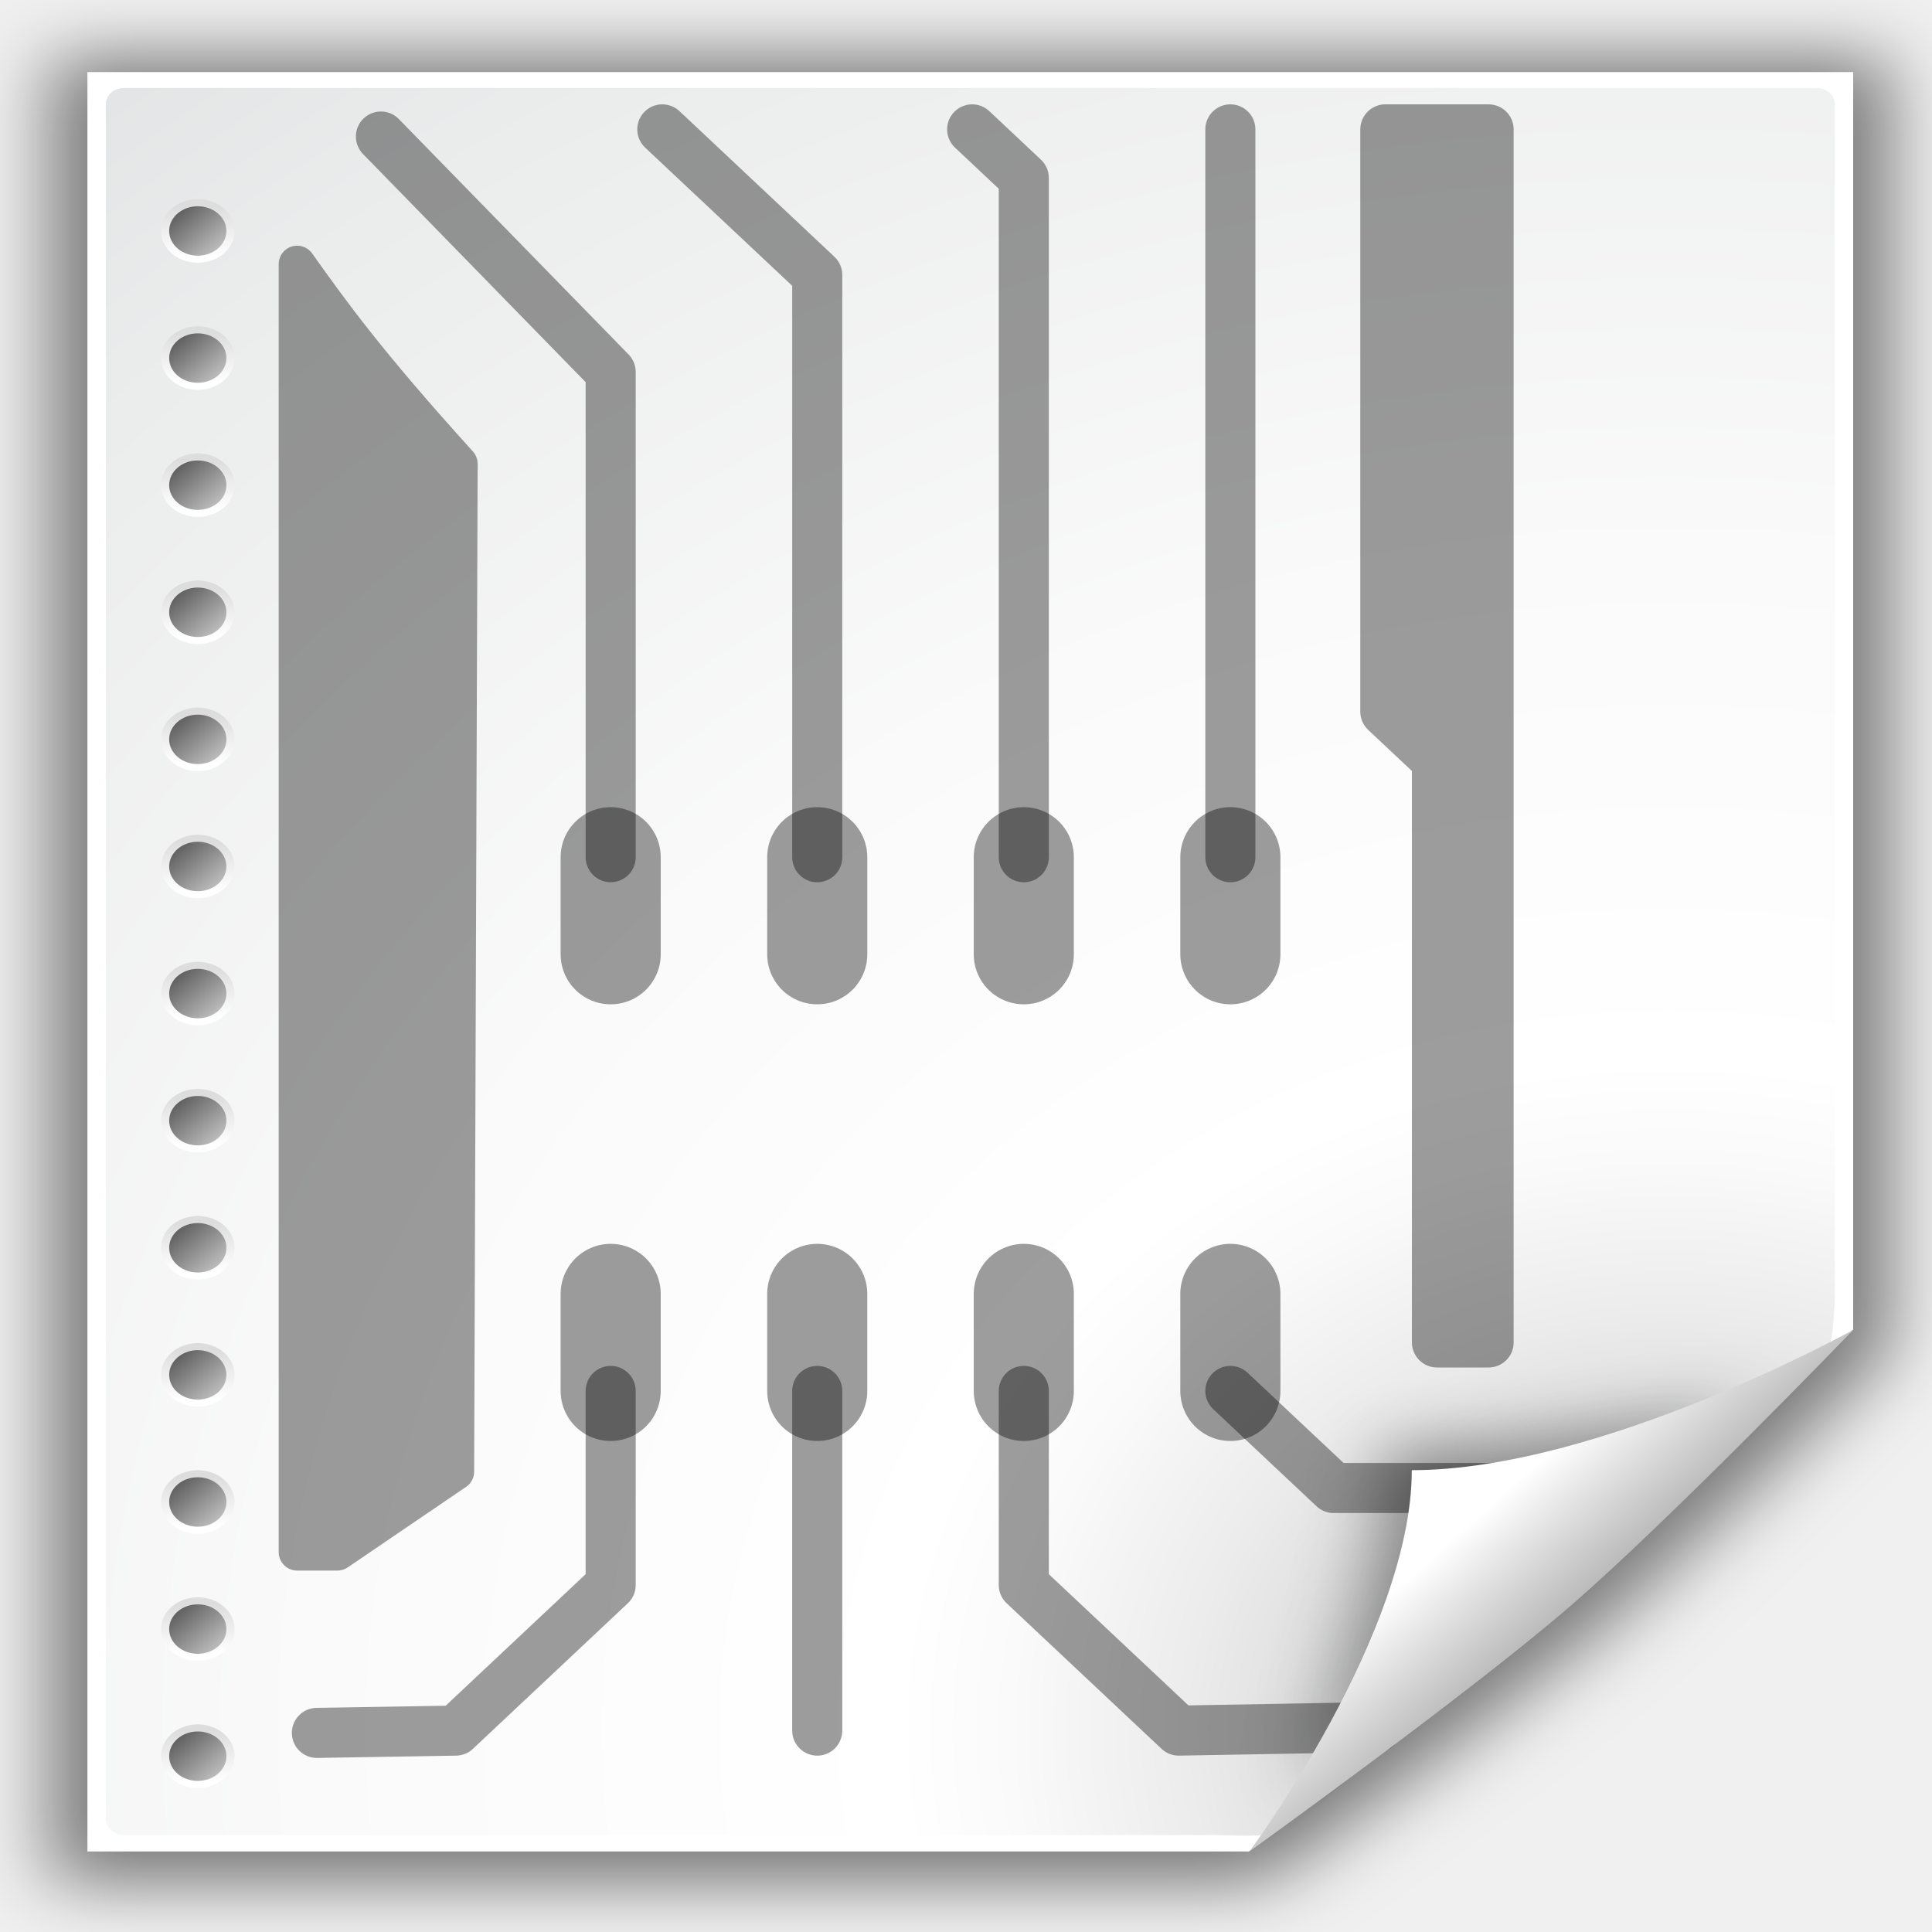
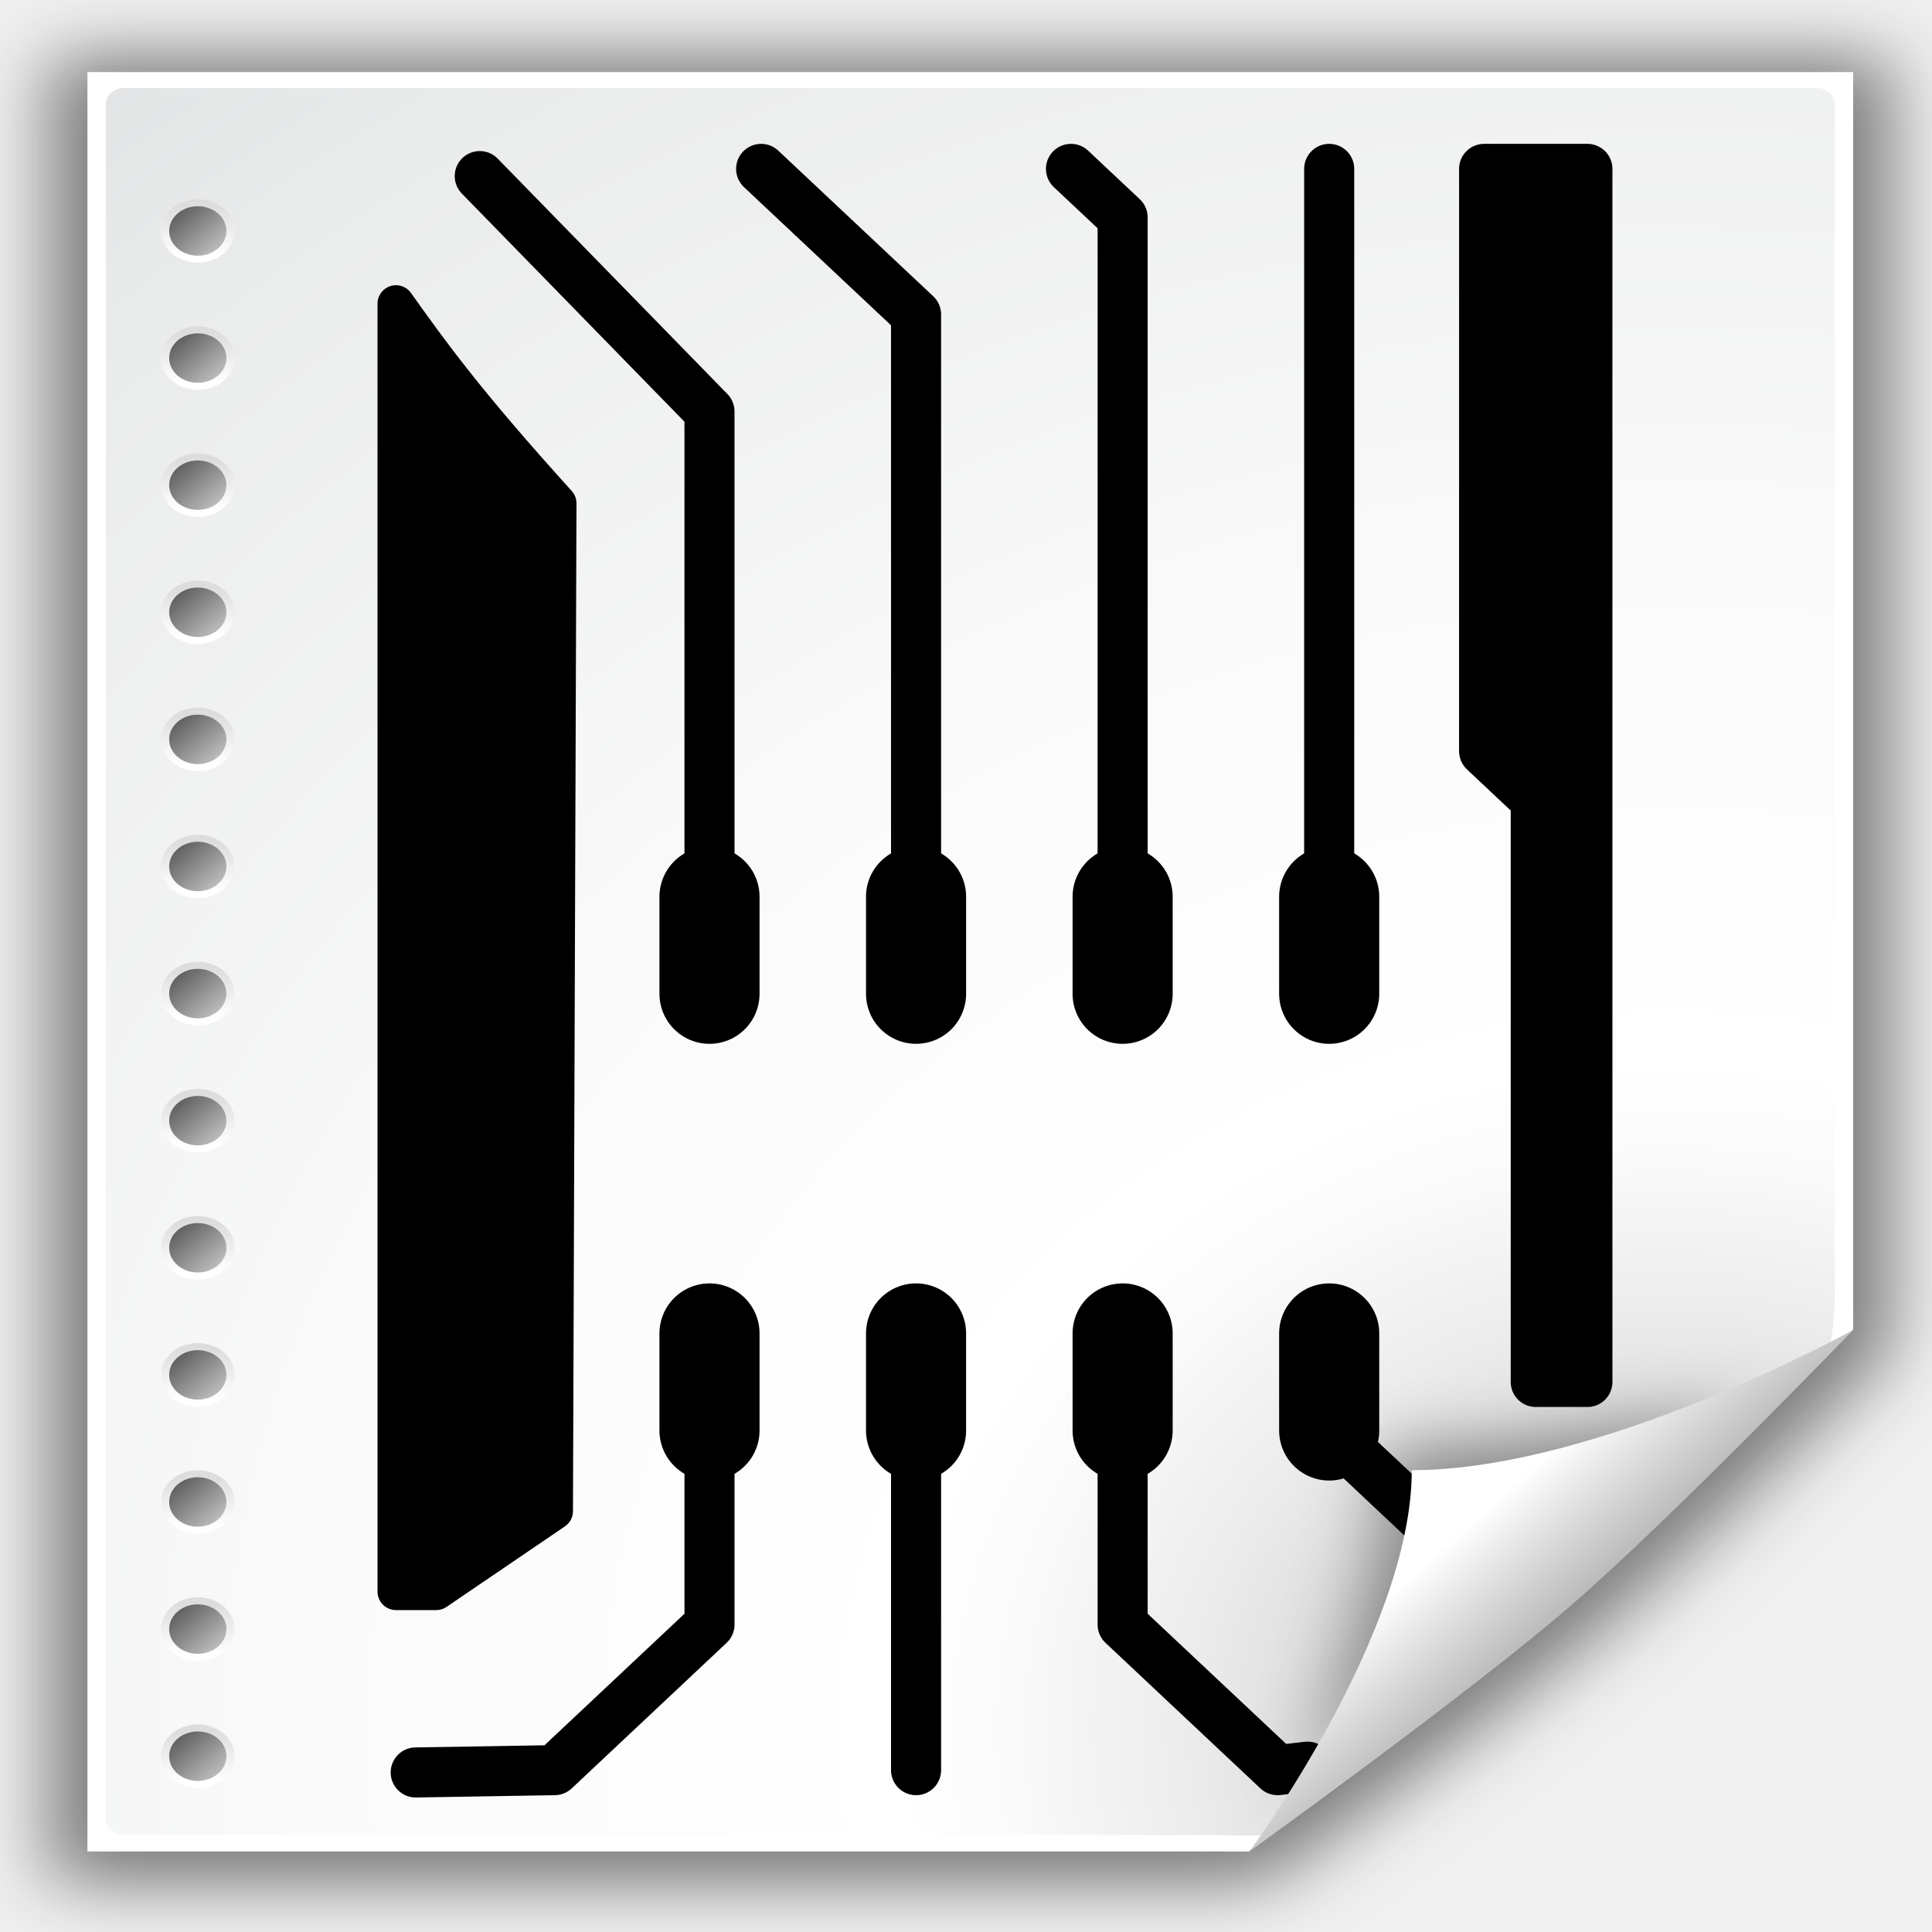
<svg xmlns="http://www.w3.org/2000/svg" xmlns:xlink="http://www.w3.org/1999/xlink" height="48" width="48" version="1.0" id="svg2">
  <defs id="defs4">
    <filter id="bb" color-interpolation-filters="sRGB">
      <feGaussianBlur stdDeviation="2.079" id="feGaussianBlur7" />
    </filter>
    <radialGradient id="az" gradientUnits="userSpaceOnUse" cy="112.3" cx="102" gradientTransform="matrix(0.2102544,0,0,0.2068379,-0.544602,-0.4478129)" r="139.56">
      <stop stop-color="#b7b8b9" offset="0" id="stop203" />
      <stop stop-color="#ececec" offset=".189" id="stop205" />
      <stop stop-color="#fafafa" offset=".257" id="stop207" />
      <stop stop-color="#fff" offset=".301" id="stop209" />
      <stop stop-color="#fafafa" offset=".531" id="stop211" />
      <stop stop-color="#ebecec" offset=".845" id="stop213" />
      <stop stop-color="#e1e2e3" offset="1" id="stop215" />
    </radialGradient>
    <clipPath id="ba">
      <path d="M 72,88 40,120 H 32 V 80 h 40 v 8 z" id="path10" style="fill-rule:evenodd" />
    </clipPath>
    <filter id="bc" height="1.384" width="1.384" color-interpolation-filters="sRGB" y="-0.192" x="-0.192">
      <feGaussianBlur stdDeviation="1.945" id="feGaussianBlur13" />
    </filter>
    <linearGradient id="bn" y2="172.44" gradientUnits="userSpaceOnUse" x2="153" gradientTransform="translate(-143,-64)" y1="175.56" x1="153">
      <stop stop-color="#fff" offset="0" id="stop16-8" />
      <stop stop-color="#ddd" offset="1" id="stop18-7" />
    </linearGradient>
    <linearGradient id="bo" y2="172.9" gradientUnits="userSpaceOnUse" x2="151.9" gradientTransform="translate(-143,-64)" y1="175.1" x1="154.1">
      <stop stop-color="#bbb" offset="0" id="stop21-2" />
      <stop stop-color="#616161" offset="1" id="stop23-8" />
    </linearGradient>
    <linearGradient id="bp" y2="164.44" gradientUnits="userSpaceOnUse" x2="153" gradientTransform="translate(-143,-64)" y1="167.56" x1="153">
      <stop stop-color="#fff" offset="0" id="stop26-2" />
      <stop stop-color="#ddd" offset="1" id="stop28-9" />
    </linearGradient>
    <linearGradient id="bq" y2="164.9" gradientUnits="userSpaceOnUse" x2="151.9" gradientTransform="translate(-143,-64)" y1="167.1" x1="154.1">
      <stop stop-color="#bbb" offset="0" id="stop31" />
      <stop stop-color="#616161" offset="1" id="stop33-9" />
    </linearGradient>
    <linearGradient id="br" y2="156.44" gradientUnits="userSpaceOnUse" x2="153" gradientTransform="translate(-143,-64)" y1="159.56" x1="153">
      <stop stop-color="#fff" offset="0" id="stop36" />
      <stop stop-color="#ddd" offset="1" id="stop38-6" />
    </linearGradient>
    <linearGradient id="bs" y2="156.9" gradientUnits="userSpaceOnUse" x2="151.9" gradientTransform="translate(-143,-64)" y1="159.1" x1="154.1">
      <stop stop-color="#bbb" offset="0" id="stop41" />
      <stop stop-color="#616161" offset="1" id="stop43-0" />
    </linearGradient>
    <linearGradient id="bt" y2="148.44" gradientUnits="userSpaceOnUse" x2="153" gradientTransform="translate(-143,-64)" y1="151.56" x1="153">
      <stop stop-color="#fff" offset="0" id="stop46" />
      <stop stop-color="#ddd" offset="1" id="stop48" />
    </linearGradient>
    <linearGradient id="bu" y2="148.9" gradientUnits="userSpaceOnUse" x2="151.9" gradientTransform="translate(-143,-64)" y1="151.1" x1="154.1">
      <stop stop-color="#bbb" offset="0" id="stop51-2" />
      <stop stop-color="#616161" offset="1" id="stop53" />
    </linearGradient>
    <linearGradient id="bv" y2="140.44" gradientUnits="userSpaceOnUse" x2="153" gradientTransform="translate(-143,-64)" y1="143.56" x1="153">
      <stop stop-color="#fff" offset="0" id="stop56" />
      <stop stop-color="#ddd" offset="1" id="stop58" />
    </linearGradient>
    <linearGradient id="bw" y2="140.9" gradientUnits="userSpaceOnUse" x2="151.9" gradientTransform="translate(-143,-64)" y1="143.1" x1="154.1">
      <stop stop-color="#bbb" offset="0" id="stop61" />
      <stop stop-color="#616161" offset="1" id="stop63" />
    </linearGradient>
    <linearGradient id="bx" y2="132.44" gradientUnits="userSpaceOnUse" x2="153" gradientTransform="translate(-143,-64)" y1="135.56" x1="153">
      <stop stop-color="#fff" offset="0" id="stop66" />
      <stop stop-color="#ddd" offset="1" id="stop68" />
    </linearGradient>
    <linearGradient id="by" y2="132.9" gradientUnits="userSpaceOnUse" x2="151.9" gradientTransform="translate(-143,-64)" y1="135.1" x1="154.1">
      <stop stop-color="#bbb" offset="0" id="stop71" />
      <stop stop-color="#616161" offset="1" id="stop73" />
    </linearGradient>
    <linearGradient id="bz" y2="124.44" gradientUnits="userSpaceOnUse" x2="153" gradientTransform="translate(-143,-64)" y1="127.56" x1="153">
      <stop stop-color="#fff" offset="0" id="stop76" />
      <stop stop-color="#ddd" offset="1" id="stop78" />
    </linearGradient>
    <linearGradient id="ca" y2="124.9" gradientUnits="userSpaceOnUse" x2="151.9" gradientTransform="translate(-143,-64)" y1="127.1" x1="154.1">
      <stop stop-color="#bbb" offset="0" id="stop81" />
      <stop stop-color="#616161" offset="1" id="stop83" />
    </linearGradient>
    <linearGradient id="cb" y2="116.44" gradientUnits="userSpaceOnUse" x2="153" gradientTransform="translate(-143,-64)" y1="119.56" x1="153">
      <stop stop-color="#fff" offset="0" id="stop86" />
      <stop stop-color="#ddd" offset="1" id="stop88" />
    </linearGradient>
    <linearGradient id="cc" y2="116.9" gradientUnits="userSpaceOnUse" x2="151.9" gradientTransform="translate(-143,-64)" y1="119.1" x1="154.1">
      <stop stop-color="#bbb" offset="0" id="stop91" />
      <stop stop-color="#616161" offset="1" id="stop93" />
    </linearGradient>
    <linearGradient id="cd" y2="108.44" gradientUnits="userSpaceOnUse" x2="153" gradientTransform="translate(-143,-64)" y1="111.56" x1="153">
      <stop stop-color="#fff" offset="0" id="stop96" />
      <stop stop-color="#ddd" offset="1" id="stop98" />
    </linearGradient>
    <linearGradient id="ce" y2="108.9" gradientUnits="userSpaceOnUse" x2="151.9" gradientTransform="translate(-143,-64)" y1="111.1" x1="154.1">
      <stop stop-color="#bbb" offset="0" id="stop101" />
      <stop stop-color="#616161" offset="1" id="stop103" />
    </linearGradient>
    <linearGradient id="cf" y2="100.44" gradientUnits="userSpaceOnUse" x2="153" gradientTransform="translate(-143,-64)" y1="103.56" x1="153">
      <stop stop-color="#fff" offset="0" id="stop106" />
      <stop stop-color="#ddd" offset="1" id="stop108" />
    </linearGradient>
    <linearGradient id="cg" y2="100.9" gradientUnits="userSpaceOnUse" x2="151.9" gradientTransform="translate(-143,-64)" y1="103.1" x1="154.1">
      <stop stop-color="#bbb" offset="0" id="stop111" />
      <stop stop-color="#616161" offset="1" id="stop113" />
    </linearGradient>
    <linearGradient id="ch" y2="92.444" gradientUnits="userSpaceOnUse" x2="153" gradientTransform="translate(-143,-64)" y1="95.557" x1="153">
      <stop stop-color="#fff" offset="0" id="stop116" />
      <stop stop-color="#ddd" offset="1" id="stop118" />
    </linearGradient>
    <linearGradient id="at" y2="92.9" gradientUnits="userSpaceOnUse" x2="151.9" gradientTransform="translate(-143,-64)" y1="95.101" x1="154.1">
      <stop stop-color="#bbb" offset="0" id="stop121" />
      <stop stop-color="#616161" offset="1" id="stop123" />
    </linearGradient>
    <linearGradient id="au" y2="84.444" gradientUnits="userSpaceOnUse" x2="153" gradientTransform="translate(-143,-64)" y1="87.557" x1="153">
      <stop stop-color="#fff" offset="0" id="stop126" />
      <stop stop-color="#ddd" offset="1" id="stop128" />
    </linearGradient>
    <linearGradient id="av" y2="84.9" gradientUnits="userSpaceOnUse" x2="151.9" gradientTransform="translate(-143,-64)" y1="87.101" x1="154.1">
      <stop stop-color="#bbb" offset="0" id="stop131" />
      <stop stop-color="#616161" offset="1" id="stop133" />
    </linearGradient>
    <linearGradient id="aw" y2="76.444" gradientUnits="userSpaceOnUse" x2="153" gradientTransform="translate(-143,-64)" y1="79.557" x1="153">
      <stop stop-color="#fff" offset="0" id="stop136" />
      <stop stop-color="#ddd" offset="1" id="stop138" />
    </linearGradient>
    <linearGradient id="ax" y2="76.9" gradientUnits="userSpaceOnUse" x2="151.9" gradientTransform="translate(-143,-64)" y1="79.101" x1="154.1">
      <stop stop-color="#bbb" offset="0" id="stop141" />
      <stop stop-color="#616161" offset="1" id="stop143" />
    </linearGradient>
    <linearGradient id="bd" y2="99.255" gradientUnits="userSpaceOnUse" x2="91.229" gradientTransform="matrix(0.2102544,0,0,0.2069116,-0.544602,-0.4483919)" y1="106.41" x1="98.617">
      <stop stop-color="#a2a2a2" offset="0" id="stop193" />
      <stop stop-color="#fff" offset="1" id="stop195" />
    </linearGradient>
    <linearGradient xlink:href="#bd" id="linearGradient3373" gradientUnits="userSpaceOnUse" gradientTransform="matrix(0.4569897,0,0,0.3947228,-5.139558,-1.366741)" x1="98.617" y1="106.41" x2="91.229" y2="99.255" />
    <radialGradient xlink:href="#az" id="radialGradient3436" gradientUnits="userSpaceOnUse" gradientTransform="matrix(0.4569897,0,0,0.3945823,-5.139558,-1.365636)" cx="102" cy="112.3" r="139.56" />
    <linearGradient xlink:href="#bn" id="linearGradient3441" gradientUnits="userSpaceOnUse" gradientTransform="translate(-143,-64)" x1="153" y1="175.56" x2="153" y2="172.44" />
    <linearGradient xlink:href="#bo" id="linearGradient3443" gradientUnits="userSpaceOnUse" gradientTransform="translate(-143,-64)" x1="154.1" y1="175.1" x2="151.9" y2="172.9" />
    <linearGradient xlink:href="#bp" id="linearGradient3445" gradientUnits="userSpaceOnUse" gradientTransform="translate(-143,-64)" x1="153" y1="167.56" x2="153" y2="164.44" />
    <linearGradient xlink:href="#bq" id="linearGradient3447" gradientUnits="userSpaceOnUse" gradientTransform="translate(-143,-64)" x1="154.1" y1="167.1" x2="151.9" y2="164.9" />
    <linearGradient xlink:href="#br" id="linearGradient3449" gradientUnits="userSpaceOnUse" gradientTransform="translate(-143,-64)" x1="153" y1="159.56" x2="153" y2="156.44" />
    <linearGradient xlink:href="#bs" id="linearGradient3451" gradientUnits="userSpaceOnUse" gradientTransform="translate(-143,-64)" x1="154.1" y1="159.1" x2="151.9" y2="156.9" />
    <linearGradient xlink:href="#bt" id="linearGradient3453" gradientUnits="userSpaceOnUse" gradientTransform="translate(-143,-64)" x1="153" y1="151.56" x2="153" y2="148.44" />
    <linearGradient xlink:href="#bu" id="linearGradient3455" gradientUnits="userSpaceOnUse" gradientTransform="translate(-143,-64)" x1="154.1" y1="151.1" x2="151.9" y2="148.9" />
    <linearGradient xlink:href="#bv" id="linearGradient3457" gradientUnits="userSpaceOnUse" gradientTransform="translate(-143,-64)" x1="153" y1="143.56" x2="153" y2="140.44" />
    <linearGradient xlink:href="#bw" id="linearGradient3459" gradientUnits="userSpaceOnUse" gradientTransform="translate(-143,-64)" x1="154.1" y1="143.1" x2="151.9" y2="140.9" />
    <linearGradient xlink:href="#bx" id="linearGradient3461" gradientUnits="userSpaceOnUse" gradientTransform="translate(-143,-64)" x1="153" y1="135.56" x2="153" y2="132.44" />
    <linearGradient xlink:href="#by" id="linearGradient3463" gradientUnits="userSpaceOnUse" gradientTransform="translate(-143,-64)" x1="154.1" y1="135.1" x2="151.9" y2="132.9" />
    <linearGradient xlink:href="#bz" id="linearGradient3465" gradientUnits="userSpaceOnUse" gradientTransform="translate(-143,-64)" x1="153" y1="127.56" x2="153" y2="124.44" />
    <linearGradient xlink:href="#ca" id="linearGradient3467" gradientUnits="userSpaceOnUse" gradientTransform="translate(-143,-64)" x1="154.1" y1="127.1" x2="151.9" y2="124.9" />
    <linearGradient xlink:href="#cb" id="linearGradient3469" gradientUnits="userSpaceOnUse" gradientTransform="translate(-143,-64)" x1="153" y1="119.56" x2="153" y2="116.44" />
    <linearGradient xlink:href="#cc" id="linearGradient3471" gradientUnits="userSpaceOnUse" gradientTransform="translate(-143,-64)" x1="154.1" y1="119.1" x2="151.9" y2="116.9" />
    <linearGradient xlink:href="#cd" id="linearGradient3473" gradientUnits="userSpaceOnUse" gradientTransform="translate(-143,-64)" x1="153" y1="111.56" x2="153" y2="108.44" />
    <linearGradient xlink:href="#ce" id="linearGradient3475" gradientUnits="userSpaceOnUse" gradientTransform="translate(-143,-64)" x1="154.1" y1="111.1" x2="151.9" y2="108.9" />
    <linearGradient xlink:href="#cf" id="linearGradient3477" gradientUnits="userSpaceOnUse" gradientTransform="translate(-143,-64)" x1="153" y1="103.56" x2="153" y2="100.44" />
    <linearGradient xlink:href="#cg" id="linearGradient3479" gradientUnits="userSpaceOnUse" gradientTransform="translate(-143,-64)" x1="154.1" y1="103.1" x2="151.9" y2="100.9" />
    <linearGradient xlink:href="#ch" id="linearGradient3481" gradientUnits="userSpaceOnUse" gradientTransform="translate(-143,-64)" x1="153" y1="95.557" x2="153" y2="92.444" />
    <linearGradient xlink:href="#at" id="linearGradient3483" gradientUnits="userSpaceOnUse" gradientTransform="translate(-143,-64)" x1="154.1" y1="95.101" x2="151.9" y2="92.9" />
    <linearGradient xlink:href="#au" id="linearGradient3485" gradientUnits="userSpaceOnUse" gradientTransform="translate(-143,-64)" x1="153" y1="87.557" x2="153" y2="84.444" />
    <linearGradient xlink:href="#av" id="linearGradient3487" gradientUnits="userSpaceOnUse" gradientTransform="translate(-143,-64)" x1="154.1" y1="87.101" x2="151.9" y2="84.9" />
    <linearGradient xlink:href="#aw" id="linearGradient3489" gradientUnits="userSpaceOnUse" gradientTransform="translate(-143,-64)" x1="153" y1="79.557" x2="153" y2="76.444" />
    <linearGradient xlink:href="#ax" id="linearGradient3491" gradientUnits="userSpaceOnUse" gradientTransform="translate(-143,-64)" x1="154.1" y1="79.101" x2="151.9" y2="76.9" />
  </defs>
  <path d="m 16,8 v 112 h 63.187 c 3e-6,0 11.906,-9.906 17.406,-15.406 C 102.09,99.106 112,87.2 112,87.2 V 8.012 H 16 z" transform="matrix(0.4760246,0,0,0.4052968,-6.358139,-1.846035)" id="path217" style="opacity:0.5;filter:url(#bb)" />
  <path d="m 2.172,1.791 0,44.209 28.857,0 15.013,-12.968 0,-31.241 -43.87,0 z" id="path219" style="fill:#ffffff" />
  <path d="m 3.086,2.186 c -0.252,0 -0.457,0.177 -0.457,0.395 l 0,42.615 c 0,0.218 0.205,0.395 0.457,0.395 l 27.041,0 c 0.12,0 1.262,0.047 1.348,-0.027 L 45.451,33.405 c 0.085,-0.074 0.134,-1.06 0.134,-1.164 l 0,-29.661 c 0,-0.217 -0.205,-0.395 -0.457,-0.395 l -42.043,0 z" id="path221" style="fill:url(#radialGradient3436)" />
  <path d="M 41.88,115.98 66.19,91.67 c 0,0 -9.353,2.913 -19.603,2.913 0,10.25 -4.707,21.396 -4.707,21.396 z" clip-path="url(#ba)" transform="matrix(0.4569897,0,0,0.3947228,13.1397,-1.366741)" id="path223" style="opacity:0.4;filter:url(#bc)" />
  <g transform="matrix(0.4569897,0,0,0.3947228,-52.66673,12.8434)" id="g225">
    <g transform="translate(116,-32)" id="g227">
-       <circle cy="110" cx="10" r="2" id="circle229" d="m 12,110 c 0,1.105 -0.895,2 -2,2 -1.105,0 -2,-0.895 -2,-2 0,-1.105 0.895,-2 2,-2 1.105,0 2,0.895 2,2 z" style="fill:url(#linearGradient3441)" />
-       <circle cy="110" cx="10" r="1.556" id="circle231" d="m 11.556,110 c 0,0.859 -0.697,1.556 -1.556,1.556 -0.859,0 -1.556,-0.697 -1.556,-1.556 0,-0.859 0.697,-1.556 1.556,-1.556 0.859,0 1.556,0.697 1.556,1.556 z" style="fill:url(#linearGradient3443)" />
+       <circle cy="110" cx="10" r="2" id="circle229" style="fill:url(#linearGradient3441)" />
+       <circle cy="110" cx="10" r="1.556" id="circle231" style="fill:url(#linearGradient3443)" />
    </g>
    <g transform="translate(116,-32)" id="g233">
-       <circle cy="102" cx="10" r="2" id="circle235" d="m 12,102 c 0,1.105 -0.895,2 -2,2 -1.105,0 -2,-0.895 -2,-2 0,-1.105 0.895,-2 2,-2 1.105,0 2,0.895 2,2 z" style="fill:url(#linearGradient3445)" />
-       <circle cy="102" cx="10" r="1.556" id="circle237" d="m 11.556,102 c 0,0.859 -0.697,1.556 -1.556,1.556 -0.859,0 -1.556,-0.697 -1.556,-1.556 0,-0.859 0.697,-1.556 1.556,-1.556 0.859,0 1.556,0.697 1.556,1.556 z" style="fill:url(#linearGradient3447)" />
+       <circle cy="102" cx="10" r="2" id="circle235" style="fill:url(#linearGradient3445)" />
+       <circle cy="102" cx="10" r="1.556" id="circle237" style="fill:url(#linearGradient3447)" />
    </g>
    <g transform="translate(116,-32)" id="g239">
-       <circle cy="94" cx="10" r="2" id="circle241" d="m 12,94 c 0,1.105 -0.895,2 -2,2 -1.105,0 -2,-0.895 -2,-2 0,-1.105 0.895,-2 2,-2 1.105,0 2,0.895 2,2 z" style="fill:url(#linearGradient3449)" />
-       <circle cy="94" cx="10" r="1.556" id="circle243" d="m 11.556,94 c 0,0.859 -0.697,1.556 -1.556,1.556 -0.859,0 -1.556,-0.697 -1.556,-1.556 0,-0.859 0.697,-1.556 1.556,-1.556 0.859,0 1.556,0.697 1.556,1.556 z" style="fill:url(#linearGradient3451)" />
+       <circle cy="94" cx="10" r="2" id="circle241" style="fill:url(#linearGradient3449)" />
+       <circle cy="94" cx="10" r="1.556" id="circle243" style="fill:url(#linearGradient3451)" />
    </g>
    <g transform="translate(116,-32)" id="g245">
-       <circle cy="86" cx="10" r="2" id="circle247" d="m 12,86 c 0,1.105 -0.895,2 -2,2 -1.105,0 -2,-0.895 -2,-2 0,-1.105 0.895,-2 2,-2 1.105,0 2,0.895 2,2 z" style="fill:url(#linearGradient3453)" />
-       <circle cy="86" cx="10" r="1.556" id="circle249" d="m 11.556,86 c 0,0.859 -0.697,1.556 -1.556,1.556 -0.859,0 -1.556,-0.697 -1.556,-1.556 0,-0.859 0.697,-1.556 1.556,-1.556 0.859,0 1.556,0.697 1.556,1.556 z" style="fill:url(#linearGradient3455)" />
+       <circle cy="86" cx="10" r="2" id="circle247" style="fill:url(#linearGradient3453)" />
+       <circle cy="86" cx="10" r="1.556" id="circle249" style="fill:url(#linearGradient3455)" />
    </g>
    <g transform="translate(116,-32)" id="g251">
-       <circle cy="78" cx="10" r="2" id="circle253" d="m 12,78 c 0,1.105 -0.895,2 -2,2 -1.105,0 -2,-0.895 -2,-2 0,-1.105 0.895,-2 2,-2 1.105,0 2,0.895 2,2 z" style="fill:url(#linearGradient3457)" />
-       <circle cy="78" cx="10" r="1.556" id="circle255" d="m 11.556,78 c 0,0.859 -0.697,1.556 -1.556,1.556 -0.859,0 -1.556,-0.697 -1.556,-1.556 0,-0.859 0.697,-1.556 1.556,-1.556 0.859,0 1.556,0.697 1.556,1.556 z" style="fill:url(#linearGradient3459)" />
+       <circle cy="78" cx="10" r="2" id="circle253" style="fill:url(#linearGradient3457)" />
+       <circle cy="78" cx="10" r="1.556" id="circle255" style="fill:url(#linearGradient3459)" />
    </g>
    <g transform="translate(116,-32)" id="g257">
-       <circle cy="70" cx="10" r="2" id="circle259" d="m 12,70 c 0,1.105 -0.895,2 -2,2 -1.105,0 -2,-0.895 -2,-2 0,-1.105 0.895,-2 2,-2 1.105,0 2,0.895 2,2 z" style="fill:url(#linearGradient3461)" />
-       <circle cy="70" cx="10" r="1.556" id="circle261" d="m 11.556,70 c 0,0.859 -0.697,1.556 -1.556,1.556 -0.859,0 -1.556,-0.697 -1.556,-1.556 0,-0.859 0.697,-1.556 1.556,-1.556 0.859,0 1.556,0.697 1.556,1.556 z" style="fill:url(#linearGradient3463)" />
+       <circle cy="70" cx="10" r="2" id="circle259" style="fill:url(#linearGradient3461)" />
+       <circle cy="70" cx="10" r="1.556" id="circle261" style="fill:url(#linearGradient3463)" />
    </g>
    <g transform="translate(116,-32)" id="g263">
-       <circle cy="62" cx="10" r="2" id="circle265" d="m 12,62 c 0,1.105 -0.895,2 -2,2 -1.105,0 -2,-0.895 -2,-2 0,-1.105 0.895,-2 2,-2 1.105,0 2,0.895 2,2 z" style="fill:url(#linearGradient3465)" />
-       <circle cy="62" cx="10" r="1.556" id="circle267" d="m 11.556,62 c 0,0.859 -0.697,1.556 -1.556,1.556 -0.859,0 -1.556,-0.697 -1.556,-1.556 0,-0.859 0.697,-1.556 1.556,-1.556 0.859,0 1.556,0.697 1.556,1.556 z" style="fill:url(#linearGradient3467)" />
+       <circle cy="62" cx="10" r="2" id="circle265" style="fill:url(#linearGradient3465)" />
+       <circle cy="62" cx="10" r="1.556" id="circle267" style="fill:url(#linearGradient3467)" />
    </g>
    <g transform="translate(116,-32)" id="g269">
-       <circle cy="54" cx="10" r="2" id="circle271" d="m 12,54 c 0,1.105 -0.895,2 -2,2 -1.105,0 -2,-0.895 -2,-2 0,-1.105 0.895,-2 2,-2 1.105,0 2,0.895 2,2 z" style="fill:url(#linearGradient3469)" />
-       <circle cy="54" cx="10" r="1.556" id="circle273" d="m 11.556,54 c 0,0.859 -0.697,1.556 -1.556,1.556 -0.859,0 -1.556,-0.697 -1.556,-1.556 0,-0.859 0.697,-1.556 1.556,-1.556 0.859,0 1.556,0.697 1.556,1.556 z" style="fill:url(#linearGradient3471)" />
+       <circle cy="54" cx="10" r="2" id="circle271" style="fill:url(#linearGradient3469)" />
+       <circle cy="54" cx="10" r="1.556" id="circle273" style="fill:url(#linearGradient3471)" />
    </g>
    <g transform="translate(116,-32)" id="g275">
-       <circle cy="46" cx="10" r="2" id="circle277" d="m 12,46 c 0,1.105 -0.895,2 -2,2 -1.105,0 -2,-0.895 -2,-2 0,-1.105 0.895,-2 2,-2 1.105,0 2,0.895 2,2 z" style="fill:url(#linearGradient3473)" />
-       <circle cy="46" cx="10" r="1.556" id="circle279" d="m 11.556,46 c 0,0.859 -0.697,1.556 -1.556,1.556 -0.859,0 -1.556,-0.697 -1.556,-1.556 0,-0.859 0.697,-1.556 1.556,-1.556 0.859,0 1.556,0.697 1.556,1.556 z" style="fill:url(#linearGradient3475)" />
+       <circle cy="46" cx="10" r="2" id="circle277" style="fill:url(#linearGradient3473)" />
+       <circle cy="46" cx="10" r="1.556" id="circle279" style="fill:url(#linearGradient3475)" />
    </g>
    <g transform="translate(116,-32)" id="g281">
-       <circle cy="38" cx="10" r="2" id="circle283" d="m 12,38 c 0,1.105 -0.895,2 -2,2 -1.105,0 -2,-0.895 -2,-2 0,-1.105 0.895,-2 2,-2 1.105,0 2,0.895 2,2 z" style="fill:url(#linearGradient3477)" />
-       <circle cy="38" cx="10" r="1.556" id="circle285" d="m 11.556,38 c 0,0.859 -0.697,1.556 -1.556,1.556 -0.859,0 -1.556,-0.697 -1.556,-1.556 0,-0.859 0.697,-1.556 1.556,-1.556 0.859,0 1.556,0.697 1.556,1.556 z" style="fill:url(#linearGradient3479)" />
+       <circle cy="38" cx="10" r="2" id="circle283" style="fill:url(#linearGradient3477)" />
+       <circle cy="38" cx="10" r="1.556" id="circle285" style="fill:url(#linearGradient3479)" />
    </g>
    <g transform="translate(116,-32)" id="g287">
-       <circle cy="30" cx="10" r="2" id="circle289" d="m 12,30 c 0,1.105 -0.895,2 -2,2 -1.105,0 -2,-0.895 -2,-2 0,-1.105 0.895,-2 2,-2 1.105,0 2,0.895 2,2 z" style="fill:url(#linearGradient3481)" />
-       <circle cy="30" cx="10" r="1.556" id="circle291" d="m 11.556,30 c 0,0.859 -0.697,1.556 -1.556,1.556 -0.859,0 -1.556,-0.697 -1.556,-1.556 0,-0.859 0.697,-1.556 1.556,-1.556 0.859,0 1.556,0.697 1.556,1.556 z" style="fill:url(#linearGradient3483)" />
+       <circle cy="30" cx="10" r="2" id="circle289" style="fill:url(#linearGradient3481)" />
+       <circle cy="30" cx="10" r="1.556" id="circle291" style="fill:url(#linearGradient3483)" />
    </g>
    <g transform="translate(116,-32)" id="g293">
-       <circle cy="22" cx="10" r="2" id="circle295" d="m 12,22 c 0,1.105 -0.895,2 -2,2 -1.105,0 -2,-0.895 -2,-2 0,-1.105 0.895,-2 2,-2 1.105,0 2,0.895 2,2 z" style="fill:url(#linearGradient3485)" />
-       <circle cy="22" cx="10" r="1.556" id="circle297" d="m 11.556,22 c 0,0.859 -0.697,1.556 -1.556,1.556 -0.859,0 -1.556,-0.697 -1.556,-1.556 0,-0.859 0.697,-1.556 1.556,-1.556 0.859,0 1.556,0.697 1.556,1.556 z" style="fill:url(#linearGradient3487)" />
+       <circle cy="22" cx="10" r="2" id="circle295" style="fill:url(#linearGradient3485)" />
+       <circle cy="22" cx="10" r="1.556" id="circle297" style="fill:url(#linearGradient3487)" />
    </g>
    <g transform="translate(116,-32)" id="g299">
-       <circle cy="14" cx="10" r="2" id="circle301" d="m 12,14 c 0,1.105 -0.895,2 -2,2 -1.105,0 -2,-0.895 -2,-2 0,-1.105 0.895,-2 2,-2 1.105,0 2,0.895 2,2 z" style="fill:url(#linearGradient3489)" />
-       <circle cy="14" cx="10" r="1.556" id="circle303" d="m 11.556,14 c 0,0.859 -0.697,1.556 -1.556,1.556 -0.859,0 -1.556,-0.697 -1.556,-1.556 0,-0.859 0.697,-1.556 1.556,-1.556 0.859,0 1.556,0.697 1.556,1.556 z" style="fill:url(#linearGradient3491)" />
+       <circle cy="14" cx="10" r="2" id="circle301" style="fill:url(#linearGradient3489)" />
+       <circle cy="14" cx="10" r="1.556" id="circle303" style="fill:url(#linearGradient3491)" />
    </g>
  </g>
-   <g id="g3626" transform="translate(53.38198,1.562399)">
-     <path style="opacity:0.385;color:#000000;fill:none;stroke:#000000;stroke-width:1.244;stroke-linecap:round;stroke-linejoin:round;display:block" display="block" d="m -43.918,1.83 5.708,5.849 0,12.055" id="path307-5" />
-     <path style="opacity:0.385;color:#000000;fill:none;stroke:#000000;stroke-width:1.244;stroke-linecap:round;stroke-linejoin:round;display:block" display="block" d="m -33.078,19.735 0,-14.466 -3.849,-3.617" id="path309-3" />
-     <path style="opacity:0.385;color:#000000;fill:none;stroke:#000000;stroke-width:1.244;stroke-linecap:round;stroke-linejoin:round;display:block" display="block" d="m -27.946,19.735 0,-16.877 -1.283,-1.206" id="path311-3" />
-     <path style="opacity:0.385;color:#000000;fill:none;stroke:#000000;stroke-width:1.244;stroke-linecap:round;stroke-linejoin:round;display:block" display="block" d="m -22.814,19.735 0,-18.083" id="path313-8" />
-     <path style="opacity:0.385;color:#000000;fill:none;stroke:#000000;stroke-width:2.487;stroke-linecap:round;stroke-linejoin:round;display:block" d="m -38.21,19.735 0,2.411" display="block" id="path315-3" />
-     <path style="opacity:0.385;color:#000000;fill:none;stroke:#000000;stroke-width:2.487;stroke-linecap:round;stroke-linejoin:round;display:block" d="m -33.078,19.735 0,2.411" display="block" id="path317-7" />
-     <path style="opacity:0.385;color:#000000;fill:none;stroke:#000000;stroke-width:2.487;stroke-linecap:round;stroke-linejoin:round;display:block" d="m -27.946,19.735 0,2.411" display="block" id="path319-9" />
-     <path style="opacity:0.385;color:#000000;fill:none;stroke:#000000;stroke-width:2.487;stroke-linecap:round;stroke-linejoin:round;display:block" d="m -22.814,19.735 0,2.411" display="block" id="path321-3" />
-     <path style="opacity:0.385;color:#000000;fill:none;stroke:#000000;stroke-width:2.487;stroke-linecap:round;stroke-linejoin:round;display:block" d="m -22.814,30.584 0,2.411" display="block" id="path323-7" />
-     <path style="opacity:0.385;color:#000000;fill:none;stroke:#000000;stroke-width:2.487;stroke-linecap:round;stroke-linejoin:round;display:block" d="m -27.946,30.584 0,2.411" display="block" id="path325-8" />
-     <path style="opacity:0.385;color:#000000;fill:none;stroke:#000000;stroke-width:2.487;stroke-linecap:round;stroke-linejoin:round;display:block" d="m -33.078,30.584 0,2.411" display="block" id="path327-7" />
-     <path style="opacity:0.385;color:#000000;fill:none;stroke:#000000;stroke-width:2.487;stroke-linecap:round;stroke-linejoin:round;display:block" d="m -38.21,30.584 0,2.411" display="block" id="path329-4" />
-     <path style="opacity:0.385;color:#000000;fill:none;stroke:#000000;stroke-width:1.244;stroke-linecap:round;stroke-linejoin:round;display:block" display="block" d="m -38.21,32.995 0,4.822 -3.849,3.617 -3.45,0.057" id="path331-1" />
-     <path style="opacity:0.385;color:#000000;fill:none;stroke:#000000;stroke-width:1.244;stroke-linecap:round;stroke-linejoin:round;display:block" display="block" d="m -33.078,32.995 0,8.439" id="path333-9" />
-     <path style="opacity:0.385;color:#000000;fill:none;stroke:#000000;stroke-width:1.244;stroke-linecap:round;stroke-linejoin:round;display:block" display="block" d="m -27.946,32.995 0,4.822 3.849,3.617 4.921,-0.087" id="path335-0" />
-     <path style="opacity:0.385;color:#000000;fill:none;stroke:#000000;stroke-width:1.244;stroke-linecap:round;stroke-linejoin:round;display:block" display="block" d="m -22.814,32.995 2.566,2.411 3.849,0" id="path337-9" />
-     <path style="opacity:0.385;color:#000000;stroke:#000000;stroke-width:0.916;stroke-linecap:round;stroke-linejoin:round;display:block" display="block" d="m -46,5 c 0.881,1.237 1.74,2.434 4.027,4.961 L -42.06,35 -45,37 l -1,0 c 0,-9 0,-22 0,-32 z" id="path339-8" />
-     <path style="opacity:0.385;color:#000000;stroke:#000000;stroke-width:1.244;stroke-linecap:round;stroke-linejoin:round;display:block" display="block" d="m -16.398,31.79 -1.283,0 0,-14.466 -1.283,-1.206 0,-14.466 2.566,0 0,30.138 z" id="path341-8" />
+   <g id="g4339" transform="translate(59.16728,4.1314472e-8)">
+     <path style="color:#000000;display:block;opacity:1;fill:none;stroke:#000000;stroke-width:1.244;stroke-linecap:round;stroke-linejoin:round" display="block" d="m -47.248,4.375 5.708,5.849 0,12.055" id="path307-5" />
+     <path style="color:#000000;display:block;opacity:1;fill:none;stroke:#000000;stroke-width:1.244;stroke-linecap:round;stroke-linejoin:round" display="block" d="m -36.408,22.279 0,-14.466 -3.849,-3.617" id="path309-3" />
+     <path style="color:#000000;display:block;opacity:1;fill:none;stroke:#000000;stroke-width:1.244;stroke-linecap:round;stroke-linejoin:round" display="block" d="m -31.276,22.279 0,-16.877 -1.283,-1.206" id="path311-3" />
+     <path style="color:#000000;display:block;opacity:1;fill:none;stroke:#000000;stroke-width:1.244;stroke-linecap:round;stroke-linejoin:round" display="block" d="m -26.144,22.279 0,-18.083" id="path313-8" />
+     <path style="color:#000000;display:block;opacity:1;fill:none;stroke:#000000;stroke-width:2.487;stroke-linecap:round;stroke-linejoin:round" d="m -41.54,22.279 0,2.411" display="block" id="path315-3" />
+     <path style="color:#000000;display:block;opacity:1;fill:none;stroke:#000000;stroke-width:2.487;stroke-linecap:round;stroke-linejoin:round" d="m -36.408,22.279 0,2.411" display="block" id="path317-7" />
+     <path style="color:#000000;display:block;opacity:1;fill:none;stroke:#000000;stroke-width:2.487;stroke-linecap:round;stroke-linejoin:round" d="m -31.276,22.279 0,2.411" display="block" id="path319-9" />
+     <path style="color:#000000;display:block;opacity:1;fill:none;stroke:#000000;stroke-width:2.487;stroke-linecap:round;stroke-linejoin:round" d="m -26.144,22.279 0,2.411" display="block" id="path321-3" />
+     <path style="color:#000000;display:block;opacity:1;fill:none;stroke:#000000;stroke-width:2.487;stroke-linecap:round;stroke-linejoin:round" d="m -26.144,33.129 0,2.411" display="block" id="path323-7" />
+     <path style="color:#000000;display:block;opacity:1;fill:none;stroke:#000000;stroke-width:2.487;stroke-linecap:round;stroke-linejoin:round" d="m -31.276,33.129 0,2.411" display="block" id="path325-8" />
+     <path style="color:#000000;display:block;opacity:1;fill:none;stroke:#000000;stroke-width:2.487;stroke-linecap:round;stroke-linejoin:round" d="m -36.408,33.129 0,2.411" display="block" id="path327-7" />
+     <path style="color:#000000;display:block;opacity:1;fill:none;stroke:#000000;stroke-width:2.487;stroke-linecap:round;stroke-linejoin:round" d="m -41.54,33.129 0,2.411" display="block" id="path329-4" />
+     <path style="color:#000000;display:block;opacity:1;fill:none;stroke:#000000;stroke-width:1.244;stroke-linecap:round;stroke-linejoin:round" display="block" d="m -41.54,35.54 0,4.822 -3.849,3.617 -3.45,0.057" id="path331-1" />
+     <path style="color:#000000;display:block;opacity:1;fill:none;stroke:#000000;stroke-width:1.244;stroke-linecap:round;stroke-linejoin:round" display="block" d="m -36.408,35.54 0,8.439" id="path333-9" />
+     <path style="color:#000000;display:block;opacity:1;fill:none;stroke:#000000;stroke-width:1.244;stroke-linecap:round;stroke-linejoin:round" display="block" d="m -31.276,35.54 0,4.822 3.849,3.617 0.747,-0.087" id="path335-0" />
+     <path style="color:#000000;display:block;opacity:1;fill:none;stroke:#000000;stroke-width:1.244;stroke-linecap:round;stroke-linejoin:round" display="block" d="m -26.144,35.54 2.566,2.411 3.849,0" id="path337-9" />
+     <path style="color:#000000;display:block;opacity:1;fill:#000000;fill-opacity:1;stroke:#000000;stroke-width:0.916;stroke-linecap:round;stroke-linejoin:round;stroke-opacity:1" display="block" d="m -49.33,7.544 c 0.881,1.237 1.74,2.434 4.027,4.961 l -0.087,25.039 -2.94,2 -1,0 c 0,-9 0,-22 0,-32 z" id="path339-8" />
+     <path style="color:#000000;display:block;opacity:1;fill:#000000;fill-opacity:1;stroke:#000000;stroke-width:1.244;stroke-linecap:round;stroke-linejoin:round;stroke-miterlimit:4;stroke-dasharray:none;stroke-opacity:1" display="block" d="m -19.729,34.334 -1.283,0 0,-14.466 -1.283,-1.206 0,-14.466 2.566,0 0,30.138 z" id="path341-8" />
  </g>
  <path d="m 31.041,45.999 c 0,0 5.445,-3.913 7.958,-6.084 2.513,-2.171 7.044,-6.874 7.044,-6.874 0,0 -6.284,3.485 -10.968,3.485 0,4.046 -4.034,9.473 -4.034,9.473 z" id="path345" style="fill:url(#linearGradient3373)" />
</svg>
